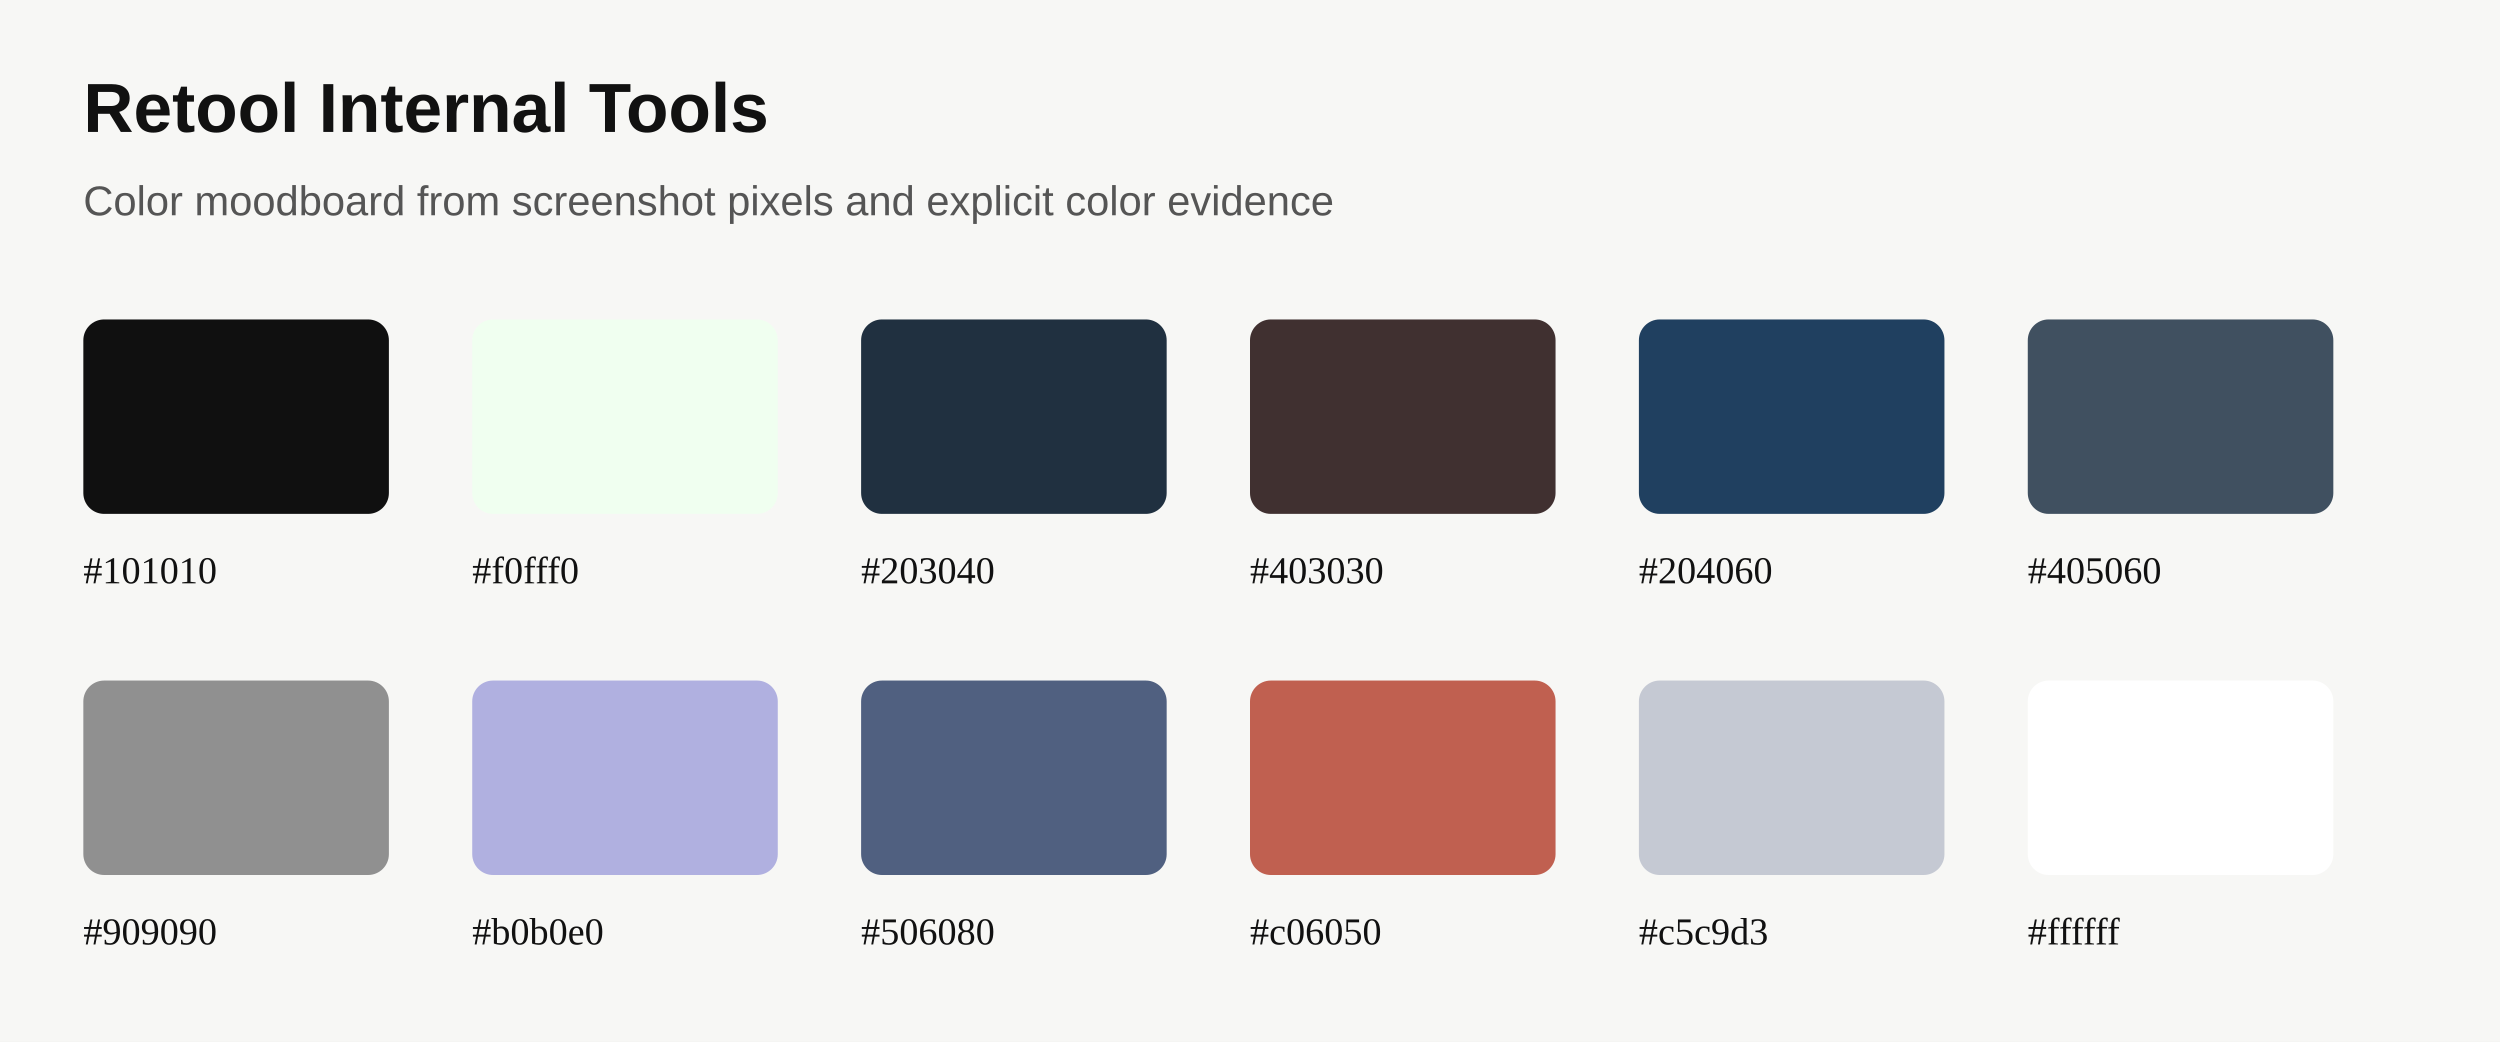
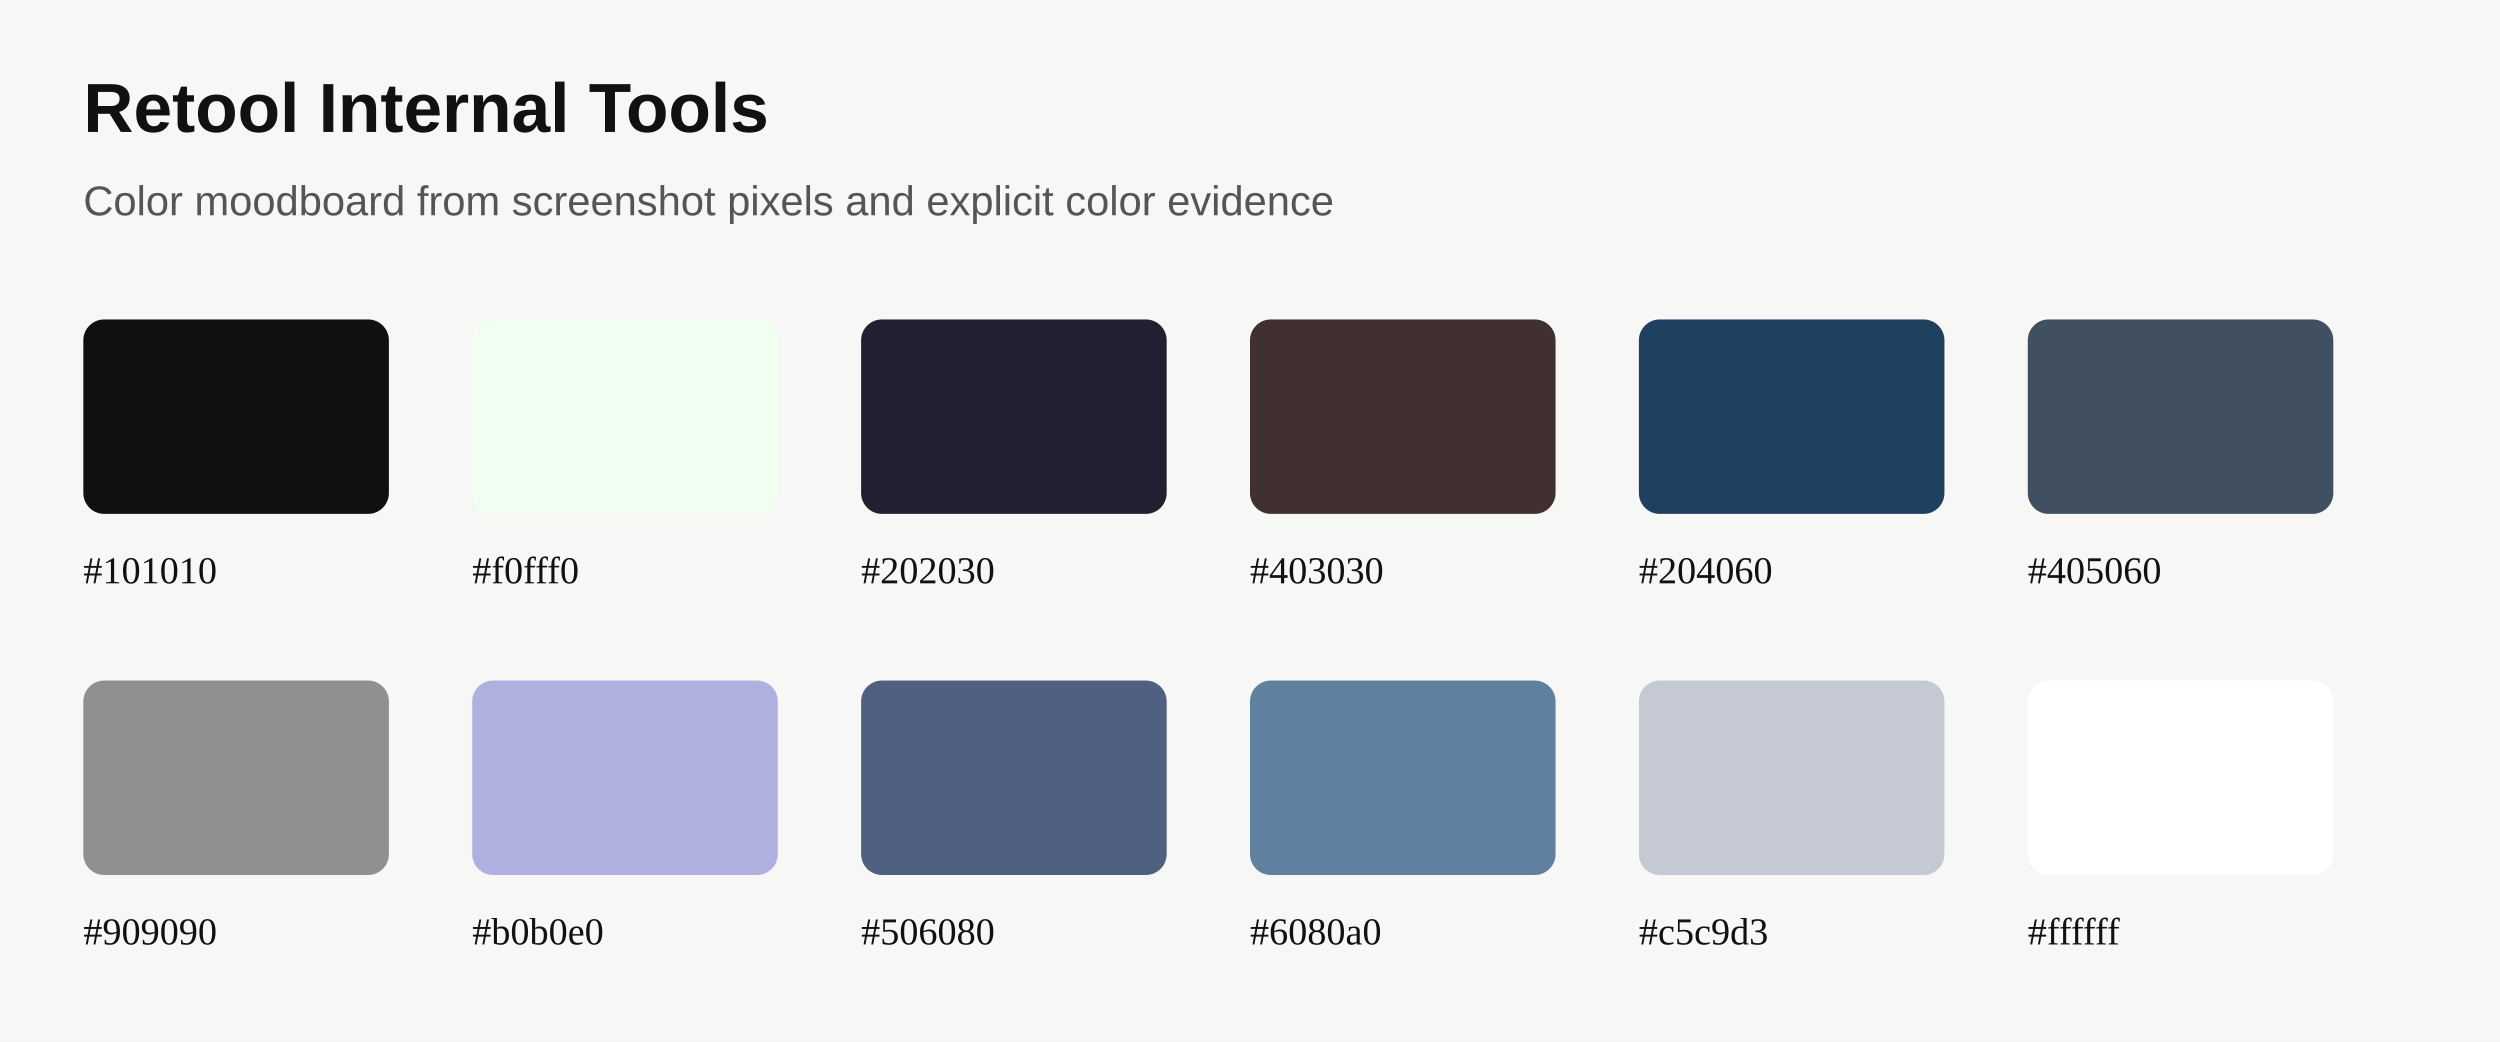
<svg xmlns="http://www.w3.org/2000/svg" width="720" height="300" viewBox="0 0 720 300">
  <rect width="720" height="300" fill="#f7f7f5" />
  <text x="24" y="38" font-family="Arial, sans-serif" font-size="20" font-weight="700" fill="#111">Retool Internal Tools</text>
  <text x="24" y="62" font-family="Arial, sans-serif" font-size="12" fill="#555">Color moodboard from screenshot pixels and explicit color evidence</text>
  <rect x="24" y="92" width="88" height="56" rx="6" fill="#101010" />
  <text x="24" y="168" font-size="11" fill="#111">#101010</text>
  <rect x="136" y="92" width="88" height="56" rx="6" fill="#f0fff0" />
  <text x="136" y="168" font-size="11" fill="#111">#f0fff0</text>
-   <rect x="248" y="92" width="88" height="56" rx="6" fill="#203040" />
-   <text x="248" y="168" font-size="11" fill="#111">#203040</text>
+   <rect x="248" y="92" width="88" height="56" rx="6" fill="#202030" />
+   <text x="248" y="168" font-size="11" fill="#111">#202030</text>
  <rect x="360" y="92" width="88" height="56" rx="6" fill="#403030" />
  <text x="360" y="168" font-size="11" fill="#111">#403030</text>
  <rect x="472" y="92" width="88" height="56" rx="6" fill="#204060" />
  <text x="472" y="168" font-size="11" fill="#111">#204060</text>
  <rect x="584" y="92" width="88" height="56" rx="6" fill="#405060" />
  <text x="584" y="168" font-size="11" fill="#111">#405060</text>
  <rect x="24" y="196" width="88" height="56" rx="6" fill="#909090" />
  <text x="24" y="272" font-size="11" fill="#111">#909090</text>
  <rect x="136" y="196" width="88" height="56" rx="6" fill="#b0b0e0" />
  <text x="136" y="272" font-size="11" fill="#111">#b0b0e0</text>
  <rect x="248" y="196" width="88" height="56" rx="6" fill="#506080" />
  <text x="248" y="272" font-size="11" fill="#111">#506080</text>
-   <rect x="360" y="196" width="88" height="56" rx="6" fill="#c06050" />
-   <text x="360" y="272" font-size="11" fill="#111">#c06050</text>
+   <rect x="360" y="196" width="88" height="56" rx="6" fill="#6080a0" />
+   <text x="360" y="272" font-size="11" fill="#111">#6080a0</text>
  <rect x="472" y="196" width="88" height="56" rx="6" fill="#c5c9d3" />
  <text x="472" y="272" font-size="11" fill="#111">#c5c9d3</text>
  <rect x="584" y="196" width="88" height="56" rx="6" fill="#ffffff" />
  <text x="584" y="272" font-size="11" fill="#111">#ffffff</text>
</svg>
